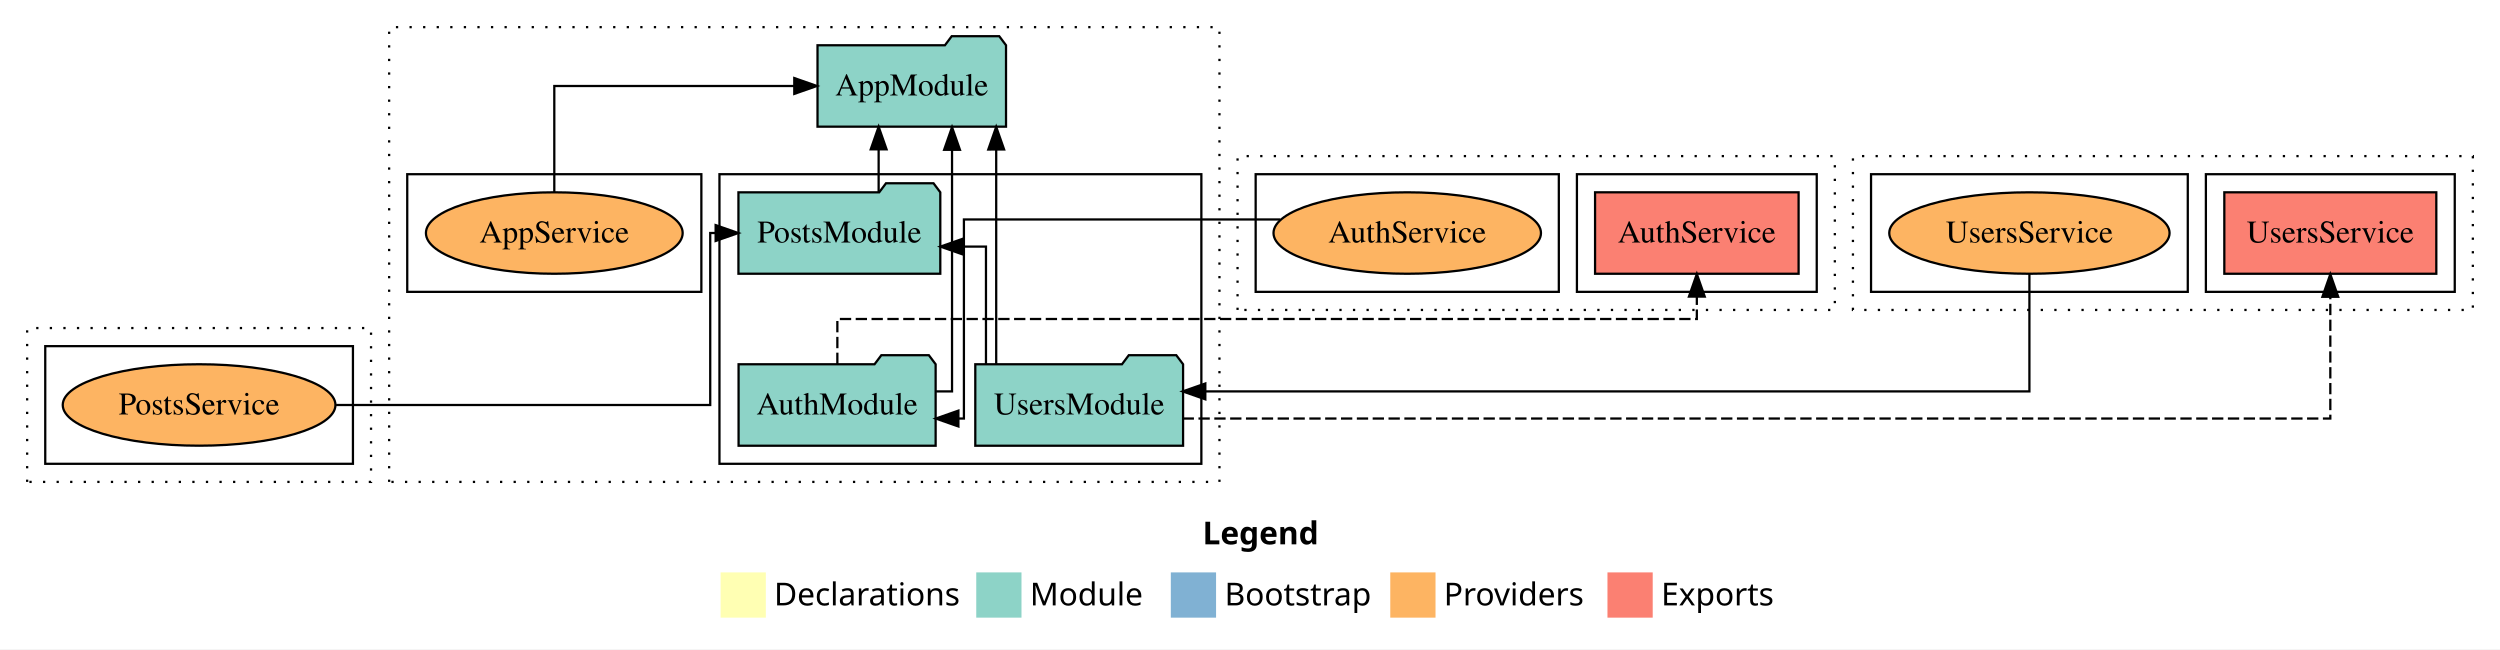
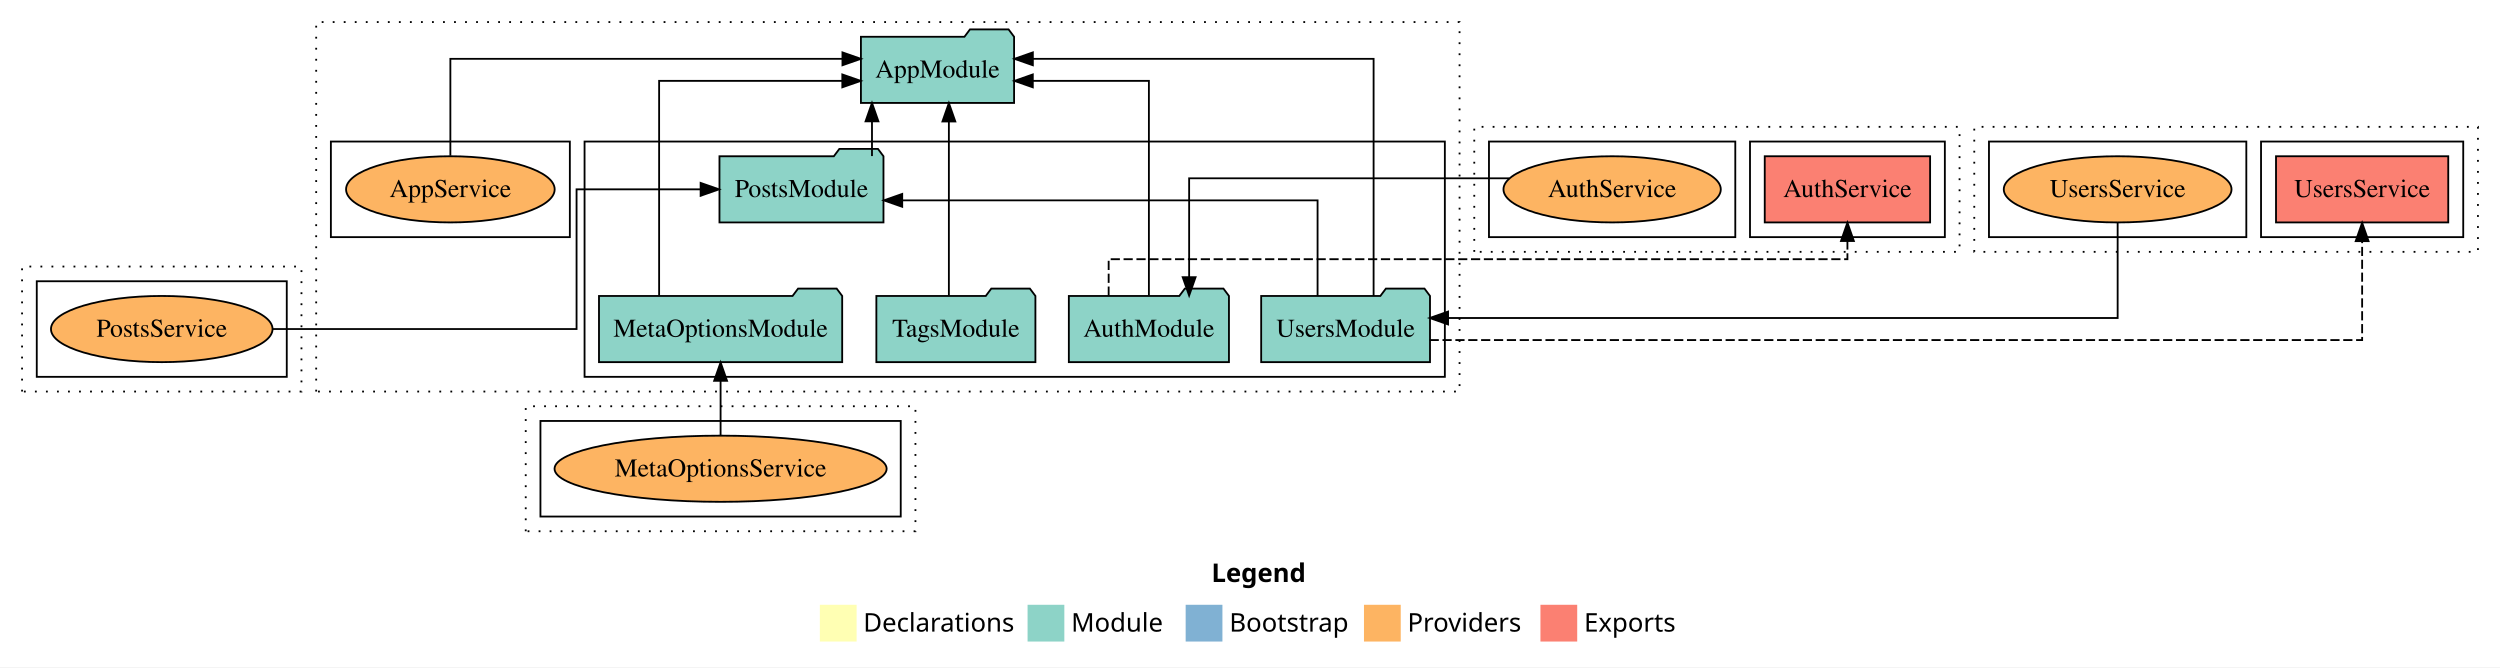
- <svg xmlns="http://www.w3.org/2000/svg" width="1105pt" height="287pt" viewBox="0.00 0.00 1105.00 287.00">
-   <g id="graph0" class="graph" transform="scale(1 1) rotate(0) translate(4 283)">
-     <polygon fill="white" stroke="transparent" points="-4,4 -4,-283 1101,-283 1101,4 -4,4" />
-     <text text-anchor="start" x="527.51" y="-42.4" font-family="Times-12" font-weight="bold" font-size="14.00">Legend</text>
-     <polygon fill="#ffffb3" stroke="transparent" points="314.5,-10 314.5,-30 334.5,-30 334.5,-10 314.5,-10" />
-     <text text-anchor="start" x="338.13" y="-15.4" font-family="Times-12" font-size="14.00">  Declarations</text>
-     <polygon fill="#8dd3c7" stroke="transparent" points="427.5,-10 427.5,-30 447.5,-30 447.5,-10 427.5,-10" />
-     <text text-anchor="start" x="451.23" y="-15.4" font-family="Times-12" font-size="14.00">  Module</text>
-     <polygon fill="#80b1d3" stroke="transparent" points="513.5,-10 513.5,-30 533.5,-30 533.5,-10 513.5,-10" />
-     <text text-anchor="start" x="537.28" y="-15.4" font-family="Times-12" font-size="14.00">  Bootstrap</text>
-     <polygon fill="#fdb462" stroke="transparent" points="610.5,-10 610.5,-30 630.5,-30 630.5,-10 610.5,-10" />
-     <text text-anchor="start" x="634.17" y="-15.4" font-family="Times-12" font-size="14.00">  Providers</text>
-     <polygon fill="#fb8072" stroke="transparent" points="706.5,-10 706.5,-30 726.5,-30 726.5,-10 706.5,-10" />
-     <text text-anchor="start" x="730.23" y="-15.4" font-family="Times-12" font-size="14.00">  Exports</text>
+ <svg xmlns="http://www.w3.org/2000/svg" width="1360pt" height="363pt" viewBox="0.00 0.00 1360.00 363.00">
+   <g id="graph0" class="graph" transform="scale(1 1) rotate(0) translate(4 359)">
+     <polygon fill="white" stroke="transparent" points="-4,4 -4,-359 1356,-359 1356,4 -4,4" />
+     <text text-anchor="start" x="655.01" y="-42.4" font-family="Times-12" font-weight="bold" font-size="14.00">Legend</text>
+     <polygon fill="#ffffb3" stroke="transparent" points="442,-10 442,-30 462,-30 462,-10 442,-10" />
+     <text text-anchor="start" x="465.63" y="-15.4" font-family="Times-12" font-size="14.00">  Declarations</text>
+     <polygon fill="#8dd3c7" stroke="transparent" points="555,-10 555,-30 575,-30 575,-10 555,-10" />
+     <text text-anchor="start" x="578.73" y="-15.4" font-family="Times-12" font-size="14.00">  Module</text>
+     <polygon fill="#80b1d3" stroke="transparent" points="641,-10 641,-30 661,-30 661,-10 641,-10" />
+     <text text-anchor="start" x="664.78" y="-15.4" font-family="Times-12" font-size="14.00">  Bootstrap</text>
+     <polygon fill="#fdb462" stroke="transparent" points="738,-10 738,-30 758,-30 758,-10 738,-10" />
+     <text text-anchor="start" x="761.67" y="-15.4" font-family="Times-12" font-size="14.00">  Providers</text>
+     <polygon fill="#fb8072" stroke="transparent" points="834,-10 834,-30 854,-30 854,-10 834,-10" />
+     <text text-anchor="start" x="857.73" y="-15.4" font-family="Times-12" font-size="14.00">  Exports</text>
    <g id="clust1" class="cluster">
-       <polygon fill="none" stroke="black" stroke-dasharray="1,5" points="168,-70 168,-271 535,-271 535,-70 168,-70" />
+       <polygon fill="none" stroke="black" stroke-dasharray="1,5" points="168,-146 168,-347 790,-347 790,-146 168,-146" />
    </g>
    <g id="clust3" class="cluster">
-       <polygon fill="none" stroke="black" points="314,-78 314,-206 527,-206 527,-78 314,-78" />
+       <polygon fill="none" stroke="black" points="314,-154 314,-282 782,-282 782,-154 314,-154" />
    </g>
    <g id="clust6" class="cluster">
-       <polygon fill="none" stroke="black" points="176,-154 176,-206 306,-206 306,-154 176,-154" />
+       <polygon fill="none" stroke="black" points="176,-230 176,-282 306,-282 306,-230 176,-230" />
    </g>
    <g id="clust7" class="cluster">
-       <polygon fill="none" stroke="black" stroke-dasharray="1,5" points="543,-146 543,-214 807,-214 807,-146 543,-146" />
+       <polygon fill="none" stroke="black" stroke-dasharray="1,5" points="798,-222 798,-290 1062,-290 1062,-222 798,-222" />
    </g>
    <g id="clust10" class="cluster">
-       <polygon fill="none" stroke="black" points="693,-154 693,-206 799,-206 799,-154 693,-154" />
+       <polygon fill="none" stroke="black" points="948,-230 948,-282 1054,-282 1054,-230 948,-230" />
    </g>
    <g id="clust12" class="cluster">
-       <polygon fill="none" stroke="black" points="551,-154 551,-206 685,-206 685,-154 551,-154" />
+       <polygon fill="none" stroke="black" points="806,-230 806,-282 940,-282 940,-230 806,-230" />
    </g>
    <g id="clust13" class="cluster">
-       <polygon fill="none" stroke="black" stroke-dasharray="1,5" points="8,-70 8,-138 160,-138 160,-70 8,-70" />
+       <polygon fill="none" stroke="black" stroke-dasharray="1,5" points="282,-70 282,-138 494,-138 494,-70 282,-70" />
    </g>
    <g id="clust18" class="cluster">
-       <polygon fill="none" stroke="black" points="16,-78 16,-130 152,-130 152,-78 16,-78" />
+       <polygon fill="none" stroke="black" points="290,-78 290,-130 486,-130 486,-78 290,-78" />
    </g>
    <g id="clust19" class="cluster">
-       <polygon fill="none" stroke="black" stroke-dasharray="1,5" points="815,-146 815,-214 1089,-214 1089,-146 815,-146" />
-     </g>
-     <g id="clust22" class="cluster">
-       <polygon fill="none" stroke="black" points="971,-154 971,-206 1081,-206 1081,-154 971,-154" />
+       <polygon fill="none" stroke="black" stroke-dasharray="1,5" points="8,-146 8,-214 160,-214 160,-146 8,-146" />
    </g>
    <g id="clust24" class="cluster">
-       <polygon fill="none" stroke="black" points="823,-154 823,-206 963,-206 963,-154 823,-154" />
+       <polygon fill="none" stroke="black" points="16,-154 16,-206 152,-206 152,-154 16,-154" />
+     </g>
+     <g id="clust31" class="cluster">
+       <polygon fill="none" stroke="black" stroke-dasharray="1,5" points="1070,-222 1070,-290 1344,-290 1344,-222 1070,-222" />
+     </g>
+     <g id="clust34" class="cluster">
+       <polygon fill="none" stroke="black" points="1226,-230 1226,-282 1336,-282 1336,-230 1226,-230" />
+     </g>
+     <g id="clust36" class="cluster">
+       <polygon fill="none" stroke="black" points="1078,-230 1078,-282 1218,-282 1218,-230 1078,-230" />
    </g>
    <g id="node1" class="node">
-       <polygon fill="#8dd3c7" stroke="black" points="409.55,-122 406.55,-126 385.55,-126 382.55,-122 322.45,-122 322.45,-86 409.55,-86 409.55,-122" />
-       <text text-anchor="middle" x="366" y="-99.8" font-family="Times,serif" font-size="14.00">AuthModule</text>
+       <polygon fill="#8dd3c7" stroke="black" points="664.55,-198 661.55,-202 640.55,-202 637.55,-198 577.45,-198 577.45,-162 664.55,-162 664.55,-198" />
+       <text text-anchor="middle" x="621" y="-175.8" font-family="Times,serif" font-size="14.00">AuthModule</text>
+     </g>
+     <g id="node6" class="node">
+       <polygon fill="#8dd3c7" stroke="black" points="547.66,-339 544.66,-343 523.66,-343 520.66,-339 464.34,-339 464.34,-303 547.66,-303 547.66,-339" />
+       <text text-anchor="middle" x="506" y="-316.8" font-family="Times,serif" font-size="14.00">AppModule</text>
+     </g>
+     <g id="edge1" class="edge">
+       <path fill="none" stroke="black" d="M621,-198.21C621,-235.06 621,-315 621,-315 621,-315 557.84,-315 557.84,-315" />
+       <polygon fill="black" stroke="black" points="557.84,-311.5 547.84,-315 557.84,-318.5 557.84,-311.5" />
+     </g>
+     <g id="node8" class="node">
+       <polygon fill="#fb8072" stroke="black" points="1045.98,-274 956.02,-274 956.02,-238 1045.98,-238 1045.98,-274" />
+       <text text-anchor="middle" x="1001" y="-251.8" font-family="Times,serif" font-size="14.00">AuthService </text>
+     </g>
+     <g id="edge7" class="edge">
+       <path fill="none" stroke="black" stroke-dasharray="5,2" d="M599.11,-198.11C599.11,-207.9 599.11,-218 599.11,-218 599.11,-218 1001,-218 1001,-218 1001,-218 1001,-227.89 1001,-227.89" />
+       <polygon fill="black" stroke="black" points="997.5,-227.89 1001,-237.89 1004.5,-227.89 997.5,-227.89" />
+     </g>
+     <g id="node2" class="node">
+       <polygon fill="#8dd3c7" stroke="black" points="454.15,-198 451.15,-202 430.15,-202 427.15,-198 321.85,-198 321.85,-162 454.15,-162 454.15,-198" />
+       <text text-anchor="middle" x="388" y="-175.8" font-family="Times,serif" font-size="14.00">MetaOptionsModule</text>
+     </g>
+     <g id="edge2" class="edge">
+       <path fill="none" stroke="black" d="M354.56,-198.21C354.56,-235.06 354.56,-315 354.56,-315 354.56,-315 454.22,-315 454.22,-315" />
+       <polygon fill="black" stroke="black" points="454.22,-318.5 464.22,-315 454.22,-311.5 454.22,-318.5" />
+     </g>
+     <g id="node3" class="node">
+       <polygon fill="#8dd3c7" stroke="black" points="476.61,-274 473.61,-278 452.61,-278 449.61,-274 387.39,-274 387.39,-238 476.61,-238 476.61,-274" />
+       <text text-anchor="middle" x="432" y="-251.8" font-family="Times,serif" font-size="14.00">PostsModule</text>
+     </g>
+     <g id="edge3" class="edge">
+       <path fill="none" stroke="black" d="M470.36,-274.11C470.36,-274.11 470.36,-292.99 470.36,-292.99" />
+       <polygon fill="black" stroke="black" points="466.86,-292.99 470.36,-302.99 473.86,-292.99 466.86,-292.99" />
    </g>
    <g id="node4" class="node">
-       <polygon fill="#8dd3c7" stroke="black" points="440.66,-263 437.66,-267 416.66,-267 413.66,-263 357.34,-263 357.34,-227 440.66,-227 440.66,-263" />
-       <text text-anchor="middle" x="399" y="-240.8" font-family="Times,serif" font-size="14.00">AppModule</text>
+       <polygon fill="#8dd3c7" stroke="black" points="559.26,-198 556.26,-202 535.26,-202 532.26,-198 472.74,-198 472.74,-162 559.26,-162 559.26,-198" />
+       <text text-anchor="middle" x="516" y="-175.8" font-family="Times,serif" font-size="14.00">TagsModule</text>
    </g>
-     <g id="edge1" class="edge">
-       <path fill="none" stroke="black" d="M409.74,-110C414.01,-110 416.8,-110 416.8,-110 416.8,-110 416.8,-216.79 416.8,-216.79" />
-       <polygon fill="black" stroke="black" points="413.3,-216.79 416.8,-226.79 420.3,-216.79 413.3,-216.79" />
+     <g id="edge4" class="edge">
+       <path fill="none" stroke="black" d="M512.19,-198.14C512.19,-198.14 512.19,-292.93 512.19,-292.93" />
+       <polygon fill="black" stroke="black" points="508.69,-292.92 512.19,-302.93 515.69,-292.93 508.69,-292.92" />
    </g>
-     <g id="node6" class="node">
-       <polygon fill="#fb8072" stroke="black" points="790.98,-198 701.02,-198 701.02,-162 790.98,-162 790.98,-198" />
-       <text text-anchor="middle" x="746" y="-175.8" font-family="Times,serif" font-size="14.00">AuthService </text>
+     <g id="node5" class="node">
+       <polygon fill="#8dd3c7" stroke="black" points="773.92,-198 770.92,-202 749.92,-202 746.92,-198 682.08,-198 682.08,-162 773.92,-162 773.92,-198" />
+       <text text-anchor="middle" x="728" y="-175.8" font-family="Times,serif" font-size="14.00">UsersModule</text>
+     </g>
+     <g id="edge10" class="edge">
+       <path fill="none" stroke="black" d="M712.76,-198.03C712.76,-218.77 712.76,-250 712.76,-250 712.76,-250 486.8,-250 486.8,-250" />
+       <polygon fill="black" stroke="black" points="486.8,-246.5 476.8,-250 486.8,-253.5 486.8,-246.5" />
    </g>
    <g id="edge5" class="edge">
-       <path fill="none" stroke="black" stroke-dasharray="5,2" d="M366.11,-122.11C366.11,-131.9 366.11,-142 366.11,-142 366.11,-142 746,-142 746,-142 746,-142 746,-151.89 746,-151.89" />
-       <polygon fill="black" stroke="black" points="742.5,-151.89 746,-161.89 749.5,-151.89 742.5,-151.89" />
+       <path fill="none" stroke="black" d="M743.24,-198.03C743.24,-237.28 743.24,-327 743.24,-327 743.24,-327 557.87,-327 557.87,-327" />
+       <polygon fill="black" stroke="black" points="557.87,-323.5 547.87,-327 557.87,-330.5 557.87,-323.5" />
    </g>
-     <g id="node2" class="node">
-       <polygon fill="#8dd3c7" stroke="black" points="411.61,-198 408.61,-202 387.61,-202 384.61,-198 322.39,-198 322.39,-162 411.61,-162 411.61,-198" />
-       <text text-anchor="middle" x="367" y="-175.8" font-family="Times,serif" font-size="14.00">PostsModule</text>
+     <g id="node12" class="node">
+       <polygon fill="#fb8072" stroke="black" points="1327.85,-274 1234.15,-274 1234.15,-238 1327.85,-238 1327.85,-274" />
+       <text text-anchor="middle" x="1281" y="-251.8" font-family="Times,serif" font-size="14.00">UsersService </text>
    </g>
-     <g id="edge2" class="edge">
-       <path fill="none" stroke="black" d="M384.36,-198.11C384.36,-198.11 384.36,-216.99 384.36,-216.99" />
-       <polygon fill="black" stroke="black" points="380.86,-216.99 384.36,-226.99 387.86,-216.99 380.86,-216.99" />
+     <g id="edge12" class="edge">
+       <path fill="none" stroke="black" stroke-dasharray="5,2" d="M773.72,-174C906.22,-174 1281,-174 1281,-174 1281,-174 1281,-227.8 1281,-227.8" />
+       <polygon fill="black" stroke="black" points="1277.5,-227.8 1281,-237.8 1284.5,-227.8 1277.5,-227.8" />
    </g>
-     <g id="node3" class="node">
-       <polygon fill="#8dd3c7" stroke="black" points="518.92,-122 515.92,-126 494.92,-126 491.92,-122 427.08,-122 427.08,-86 518.92,-86 518.92,-122" />
-       <text text-anchor="middle" x="473" y="-99.8" font-family="Times,serif" font-size="14.00">UsersModule</text>
+     <g id="node7" class="node">
+       <ellipse fill="#fdb462" stroke="black" cx="241" cy="-256" rx="56.74" ry="18" />
+       <text text-anchor="middle" x="241" y="-251.8" font-family="Times,serif" font-size="14.00">AppService</text>
    </g>
-     <g id="edge7" class="edge">
-       <path fill="none" stroke="black" d="M431.8,-122.03C431.8,-142.77 431.8,-174 431.8,-174 431.8,-174 421.65,-174 421.65,-174" />
-       <polygon fill="black" stroke="black" points="421.65,-170.5 411.65,-174 421.65,-177.5 421.65,-170.5" />
-     </g>
-     <g id="edge3" class="edge">
-       <path fill="none" stroke="black" d="M436.32,-122.14C436.32,-122.14 436.32,-216.93 436.32,-216.93" />
-       <polygon fill="black" stroke="black" points="432.82,-216.92 436.32,-226.93 439.82,-216.93 432.82,-216.92" />
+     <g id="edge6" class="edge">
+       <path fill="none" stroke="black" d="M241,-274.28C241,-295.32 241,-327 241,-327 241,-327 454.3,-327 454.3,-327" />
+       <polygon fill="black" stroke="black" points="454.3,-330.5 464.3,-327 454.3,-323.5 454.3,-330.5" />
    </g>
    <g id="node9" class="node">
-       <polygon fill="#fb8072" stroke="black" points="1072.85,-198 979.15,-198 979.15,-162 1072.85,-162 1072.85,-198" />
-       <text text-anchor="middle" x="1026" y="-175.8" font-family="Times,serif" font-size="14.00">UsersService </text>
+       <ellipse fill="#fdb462" stroke="black" cx="873" cy="-256" rx="59.11" ry="18" />
+       <text text-anchor="middle" x="873" y="-251.8" font-family="Times,serif" font-size="14.00">AuthService</text>
+     </g>
+     <g id="edge8" class="edge">
+       <path fill="none" stroke="black" d="M817,-262C748.89,-262 642.89,-262 642.89,-262 642.89,-262 642.89,-208.2 642.89,-208.2" />
+       <polygon fill="black" stroke="black" points="646.39,-208.2 642.89,-198.2 639.39,-208.2 646.39,-208.2" />
+     </g>
+     <g id="node10" class="node">
+       <ellipse fill="#fdb462" stroke="black" cx="388" cy="-104" rx="90.33" ry="18" />
+       <text text-anchor="middle" x="388" y="-99.8" font-family="Times,serif" font-size="14.00">MetaOptionsService</text>
    </g>
    <g id="edge9" class="edge">
-       <path fill="none" stroke="black" stroke-dasharray="5,2" d="M518.72,-98C651.22,-98 1026,-98 1026,-98 1026,-98 1026,-151.8 1026,-151.8" />
-       <polygon fill="black" stroke="black" points="1022.5,-151.8 1026,-161.8 1029.5,-151.8 1022.5,-151.8" />
+       <path fill="none" stroke="black" d="M388,-122.01C388,-122.01 388,-151.85 388,-151.85" />
+       <polygon fill="black" stroke="black" points="384.5,-151.85 388,-161.85 391.5,-151.85 384.5,-151.85" />
    </g>
-     <g id="node5" class="node">
-       <ellipse fill="#fdb462" stroke="black" cx="241" cy="-180" rx="56.74" ry="18" />
-       <text text-anchor="middle" x="241" y="-175.8" font-family="Times,serif" font-size="14.00">AppService</text>
+     <g id="node11" class="node">
+       <ellipse fill="#fdb462" stroke="black" cx="84" cy="-180" rx="60.27" ry="18" />
+       <text text-anchor="middle" x="84" y="-175.8" font-family="Times,serif" font-size="14.00">PostsService</text>
    </g>
-     <g id="edge4" class="edge">
-       <path fill="none" stroke="black" d="M241,-198.11C241,-217.34 241,-245 241,-245 241,-245 347.07,-245 347.07,-245" />
-       <polygon fill="black" stroke="black" points="347.07,-248.5 357.07,-245 347.07,-241.5 347.07,-248.5" />
+     <g id="edge11" class="edge">
+       <path fill="none" stroke="black" d="M144.47,-180C211.31,-180 309.65,-180 309.65,-180 309.65,-180 309.65,-256 309.65,-256 309.65,-256 377.14,-256 377.14,-256" />
+       <polygon fill="black" stroke="black" points="377.14,-259.5 387.14,-256 377.14,-252.5 377.14,-259.5" />
    </g>
-     <g id="node7" class="node">
-       <ellipse fill="#fdb462" stroke="black" cx="618" cy="-180" rx="59.11" ry="18" />
-       <text text-anchor="middle" x="618" y="-175.8" font-family="Times,serif" font-size="14.00">AuthService</text>
+     <g id="node13" class="node">
+       <ellipse fill="#fdb462" stroke="black" cx="1148" cy="-256" rx="61.95" ry="18" />
+       <text text-anchor="middle" x="1148" y="-251.8" font-family="Times,serif" font-size="14.00">UsersService</text>
    </g>
-     <g id="edge6" class="edge">
-       <path fill="none" stroke="black" d="M561.85,-186C503.94,-186 422.05,-186 422.05,-186 422.05,-186 422.05,-98 422.05,-98 422.05,-98 419.61,-98 419.61,-98" />
-       <polygon fill="black" stroke="black" points="419.61,-94.5 409.61,-98 419.61,-101.5 419.61,-94.5" />
-     </g>
-     <g id="node8" class="node">
-       <ellipse fill="#fdb462" stroke="black" cx="84" cy="-104" rx="60.27" ry="18" />
-       <text text-anchor="middle" x="84" y="-99.8" font-family="Times,serif" font-size="14.00">PostsService</text>
-     </g>
-     <g id="edge8" class="edge">
-       <path fill="none" stroke="black" d="M144.54,-104C211.46,-104 309.92,-104 309.92,-104 309.92,-104 309.92,-180 309.92,-180 309.92,-180 312.31,-180 312.31,-180" />
-       <polygon fill="black" stroke="black" points="312.31,-183.5 322.31,-180 312.31,-176.5 312.31,-183.5" />
-     </g>
-     <g id="node10" class="node">
-       <ellipse fill="#fdb462" stroke="black" cx="893" cy="-180" rx="61.95" ry="18" />
-       <text text-anchor="middle" x="893" y="-175.8" font-family="Times,serif" font-size="14.00">UsersService</text>
-     </g>
-     <g id="edge10" class="edge">
-       <path fill="none" stroke="black" d="M893,-161.97C893,-141.23 893,-110 893,-110 893,-110 528.75,-110 528.75,-110" />
-       <polygon fill="black" stroke="black" points="528.75,-106.5 518.75,-110 528.75,-113.5 528.75,-106.5" />
+     <g id="edge13" class="edge">
+       <path fill="none" stroke="black" d="M1148,-237.97C1148,-217.23 1148,-186 1148,-186 1148,-186 783.75,-186 783.75,-186" />
+       <polygon fill="black" stroke="black" points="783.75,-182.5 773.75,-186 783.75,-189.5 783.75,-182.5" />
    </g>
  </g>
</svg>
